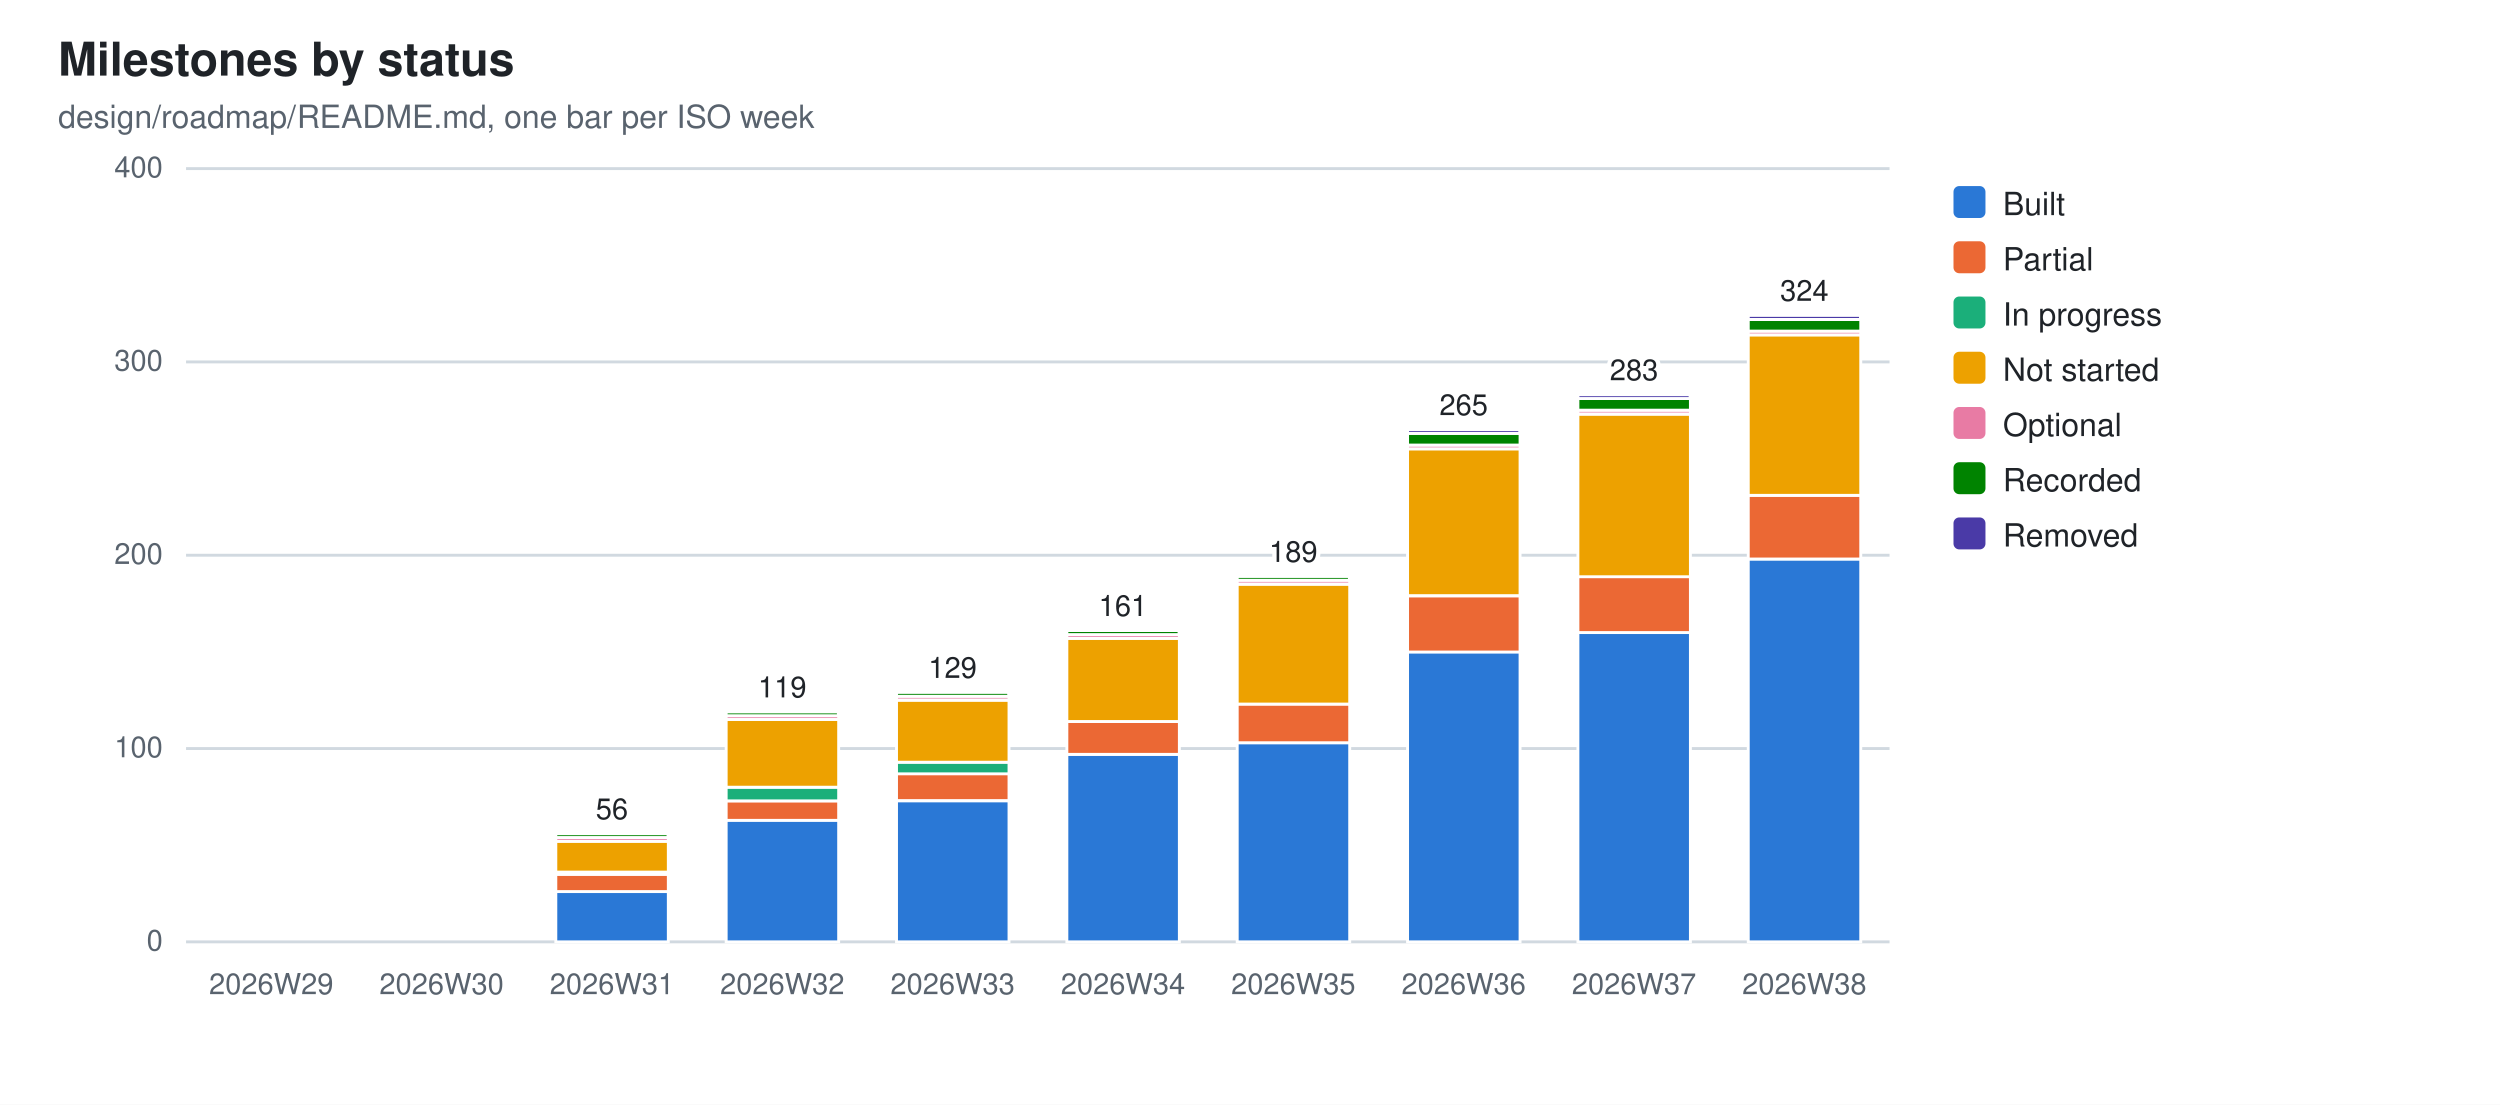
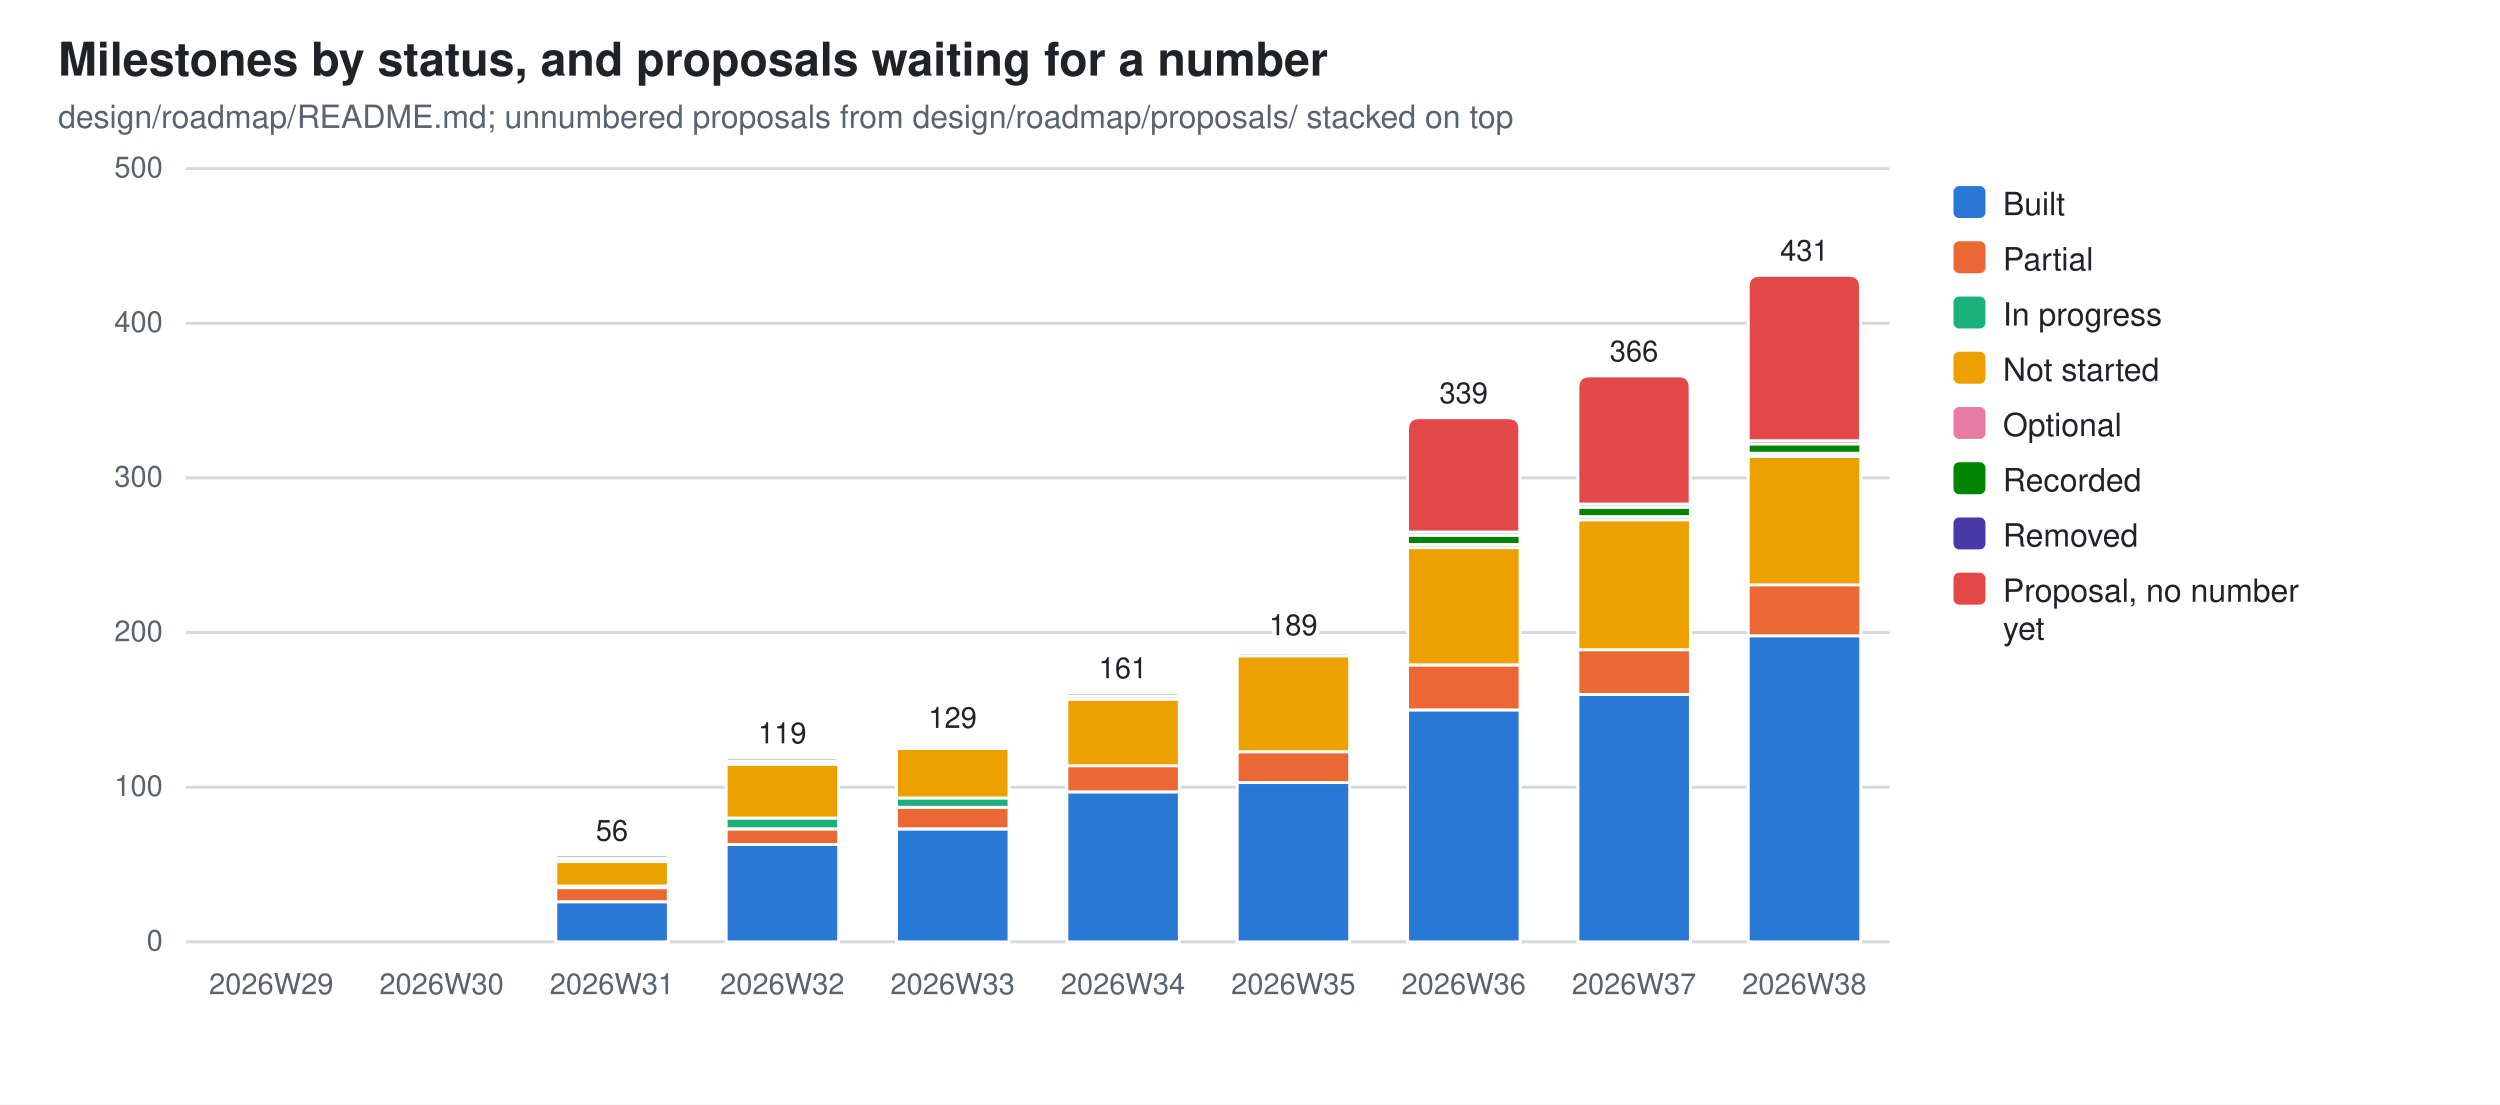
- <svg xmlns="http://www.w3.org/2000/svg" width="860" height="380" viewBox="0 0 860 380" role="img" aria-label="Milestones by status">
+ <svg xmlns="http://www.w3.org/2000/svg" width="860" height="380" viewBox="0 0 860 380" role="img" aria-label="Milestones by status, and proposals waiting for a number">
  <style>
  .bg{fill:#ffffff} .fg{fill:#1f2328} .mut{fill:#59636e} .grid{stroke:#d1d9e0}
  .seg{stroke:#ffffff;stroke-width:1}
  .val{paint-order:stroke;stroke:#ffffff;stroke-width:3px;stroke-linejoin:round}
-   .s0{fill:#2a78d6}  .s1{fill:#eb6834}  .s2{fill:#1baf7a}  .s3{fill:#eda100}  .s4{fill:#e87ba4}  .s5{fill:#008300}  .s6{fill:#4a3aa7}
+   .s0{fill:#2a78d6}  .s1{fill:#eb6834}  .s2{fill:#1baf7a}  .s3{fill:#eda100}  .s4{fill:#e87ba4}  .s5{fill:#008300}  .s6{fill:#4a3aa7}  .s7{fill:#e34948}
  @media (prefers-color-scheme: dark){
    .bg{fill:#0d1117} .fg{fill:#e6edf3} .mut{fill:#9198a1} .grid{stroke:#30363d}
-     .seg{stroke:#0d1117} .val{stroke:#0d1117} .s0{fill:#3987e5} .s1{fill:#d95926} .s2{fill:#199e70} .s3{fill:#c98500} .s4{fill:#d55181} .s5{fill:#008300} .s6{fill:#9085e9}}
+     .seg{stroke:#0d1117} .val{stroke:#0d1117} .s0{fill:#3987e5} .s1{fill:#d95926} .s2{fill:#199e70} .s3{fill:#c98500} .s4{fill:#d55181} .s5{fill:#008300} .s6{fill:#9085e9} .s7{fill:#e66767}}
  text{font-family:-apple-system,BlinkMacSystemFont,"Segoe UI",Helvetica,Arial,sans-serif}
</style>
  <rect class="bg" width="860" height="380" />
-   <text class="fg" x="20" y="26" font-size="16" font-weight="600">Milestones by status</text>
-   <text class="mut" x="20" y="44" font-size="11">design/roadmap/README.md, one bar per ISO week</text>
+   <text class="fg" x="20" y="26" font-size="16" font-weight="600">Milestones by status, and proposals waiting for a number</text>
+   <text class="mut" x="20" y="44" font-size="11">design/roadmap/README.md; unnumbered proposals from design/roadmap/proposals/ stacked on top</text>
  <line class="grid" x1="64" y1="324.0" x2="650.0" y2="324.0" stroke-width="1" />
  <text class="mut" x="56" y="327.0" font-size="10" text-anchor="end">0</text>
-   <line class="grid" x1="64" y1="257.5" x2="650.0" y2="257.5" stroke-width="1" />
-   <text class="mut" x="56" y="260.5" font-size="10" text-anchor="end">100</text>
-   <line class="grid" x1="64" y1="191.0" x2="650.0" y2="191.0" stroke-width="1" />
-   <text class="mut" x="56" y="194.0" font-size="10" text-anchor="end">200</text>
-   <line class="grid" x1="64" y1="124.5" x2="650.0" y2="124.5" stroke-width="1" />
-   <text class="mut" x="56" y="127.5" font-size="10" text-anchor="end">300</text>
+   <line class="grid" x1="64" y1="270.8" x2="650.0" y2="270.8" stroke-width="1" />
+   <text class="mut" x="56" y="273.8" font-size="10" text-anchor="end">100</text>
+   <line class="grid" x1="64" y1="217.6" x2="650.0" y2="217.6" stroke-width="1" />
+   <text class="mut" x="56" y="220.6" font-size="10" text-anchor="end">200</text>
+   <line class="grid" x1="64" y1="164.4" x2="650.0" y2="164.4" stroke-width="1" />
+   <text class="mut" x="56" y="167.4" font-size="10" text-anchor="end">300</text>
+   <line class="grid" x1="64" y1="111.2" x2="650.0" y2="111.2" stroke-width="1" />
+   <text class="mut" x="56" y="114.2" font-size="10" text-anchor="end">400</text>
  <line class="grid" x1="64" y1="58.0" x2="650.0" y2="58.0" stroke-width="1" />
-   <text class="mut" x="56" y="61.0" font-size="10" text-anchor="end">400</text>
+   <text class="mut" x="56" y="61.0" font-size="10" text-anchor="end">500</text>
  <text class="mut" x="93.3" y="342" font-size="10" text-anchor="middle">2026W29</text>
  <text class="mut" x="151.9" y="342" font-size="10" text-anchor="middle">2026W30</text>
-   <rect class="seg s0" x="191.2" y="306.7" width="38.7" height="17.3" />
-   <rect class="seg s1" x="191.2" y="300.7" width="38.7" height="6.0" />
-   <rect class="seg s2" x="191.2" y="300.1" width="38.7" height="0.7" />
-   <rect class="seg s3" x="191.2" y="289.4" width="38.7" height="10.6" />
-   <rect class="seg s4" x="191.2" y="288.1" width="38.7" height="1.3" />
-   <path class="seg s5" d="M191.2,288.1 V287.4 Q191.2,286.8 191.8,286.8 H229.2 Q229.8,286.8 229.8,287.4 V288.1 Z" />
+   <rect class="seg s0" x="191.2" y="310.2" width="38.7" height="13.8" />
+   <rect class="seg s1" x="191.2" y="305.4" width="38.7" height="4.8" />
+   <rect class="seg s2" x="191.2" y="304.8" width="38.7" height="0.5" />
+   <rect class="seg s3" x="191.2" y="296.3" width="38.7" height="8.5" />
+   <rect class="seg s4" x="191.2" y="295.3" width="38.7" height="1.1" />
+   <path class="seg s5" d="M191.2,295.3 V294.7 Q191.2,294.2 191.7,294.2 H229.3 Q229.8,294.2 229.8,294.7 V295.3 Z" />
  <text class="mut" x="210.5" y="342" font-size="10" text-anchor="middle">2026W31</text>
-   <text class="fg val" x="210.5" y="281.8" font-size="10" text-anchor="middle">56</text>
-   <rect class="seg s0" x="249.8" y="282.1" width="38.7" height="41.9" />
-   <rect class="seg s1" x="249.8" y="275.5" width="38.7" height="6.7" />
-   <rect class="seg s2" x="249.8" y="270.8" width="38.7" height="4.7" />
-   <rect class="seg s3" x="249.8" y="247.5" width="38.7" height="23.3" />
-   <rect class="seg s4" x="249.8" y="246.2" width="38.7" height="1.3" />
-   <path class="seg s5" d="M249.8,246.2 V245.5 Q249.8,244.9 250.4,244.9 H287.8 Q288.4,244.9 288.4,245.5 V246.2 Z" />
+   <text class="fg val" x="210.5" y="289.2" font-size="10" text-anchor="middle">56</text>
+   <rect class="seg s0" x="249.8" y="290.5" width="38.7" height="33.5" />
+   <rect class="seg s1" x="249.8" y="285.2" width="38.7" height="5.3" />
+   <rect class="seg s2" x="249.8" y="281.4" width="38.7" height="3.7" />
+   <rect class="seg s3" x="249.8" y="262.8" width="38.7" height="18.6" />
+   <rect class="seg s4" x="249.8" y="261.8" width="38.7" height="1.1" />
+   <path class="seg s5" d="M249.8,261.8 V261.2 Q249.8,260.7 250.3,260.7 H287.9 Q288.4,260.7 288.4,261.2 V261.8 Z" />
  <text class="mut" x="269.1" y="342" font-size="10" text-anchor="middle">2026W32</text>
-   <text class="fg val" x="269.1" y="239.9" font-size="10" text-anchor="middle">119</text>
-   <rect class="seg s0" x="308.4" y="275.5" width="38.7" height="48.5" />
-   <rect class="seg s1" x="308.4" y="266.1" width="38.7" height="9.3" />
-   <rect class="seg s2" x="308.4" y="262.2" width="38.7" height="4.0" />
-   <rect class="seg s3" x="308.4" y="240.9" width="38.7" height="21.3" />
-   <rect class="seg s4" x="308.4" y="239.5" width="38.7" height="1.3" />
-   <path class="seg s5" d="M308.4,239.5 V238.9 Q308.4,238.2 309.0,238.2 H346.4 Q347.0,238.2 347.0,238.9 V239.5 Z" />
+   <text class="fg val" x="269.1" y="255.7" font-size="10" text-anchor="middle">119</text>
+   <rect class="seg s0" x="308.4" y="285.2" width="38.7" height="38.8" />
+   <rect class="seg s1" x="308.4" y="277.7" width="38.7" height="7.4" />
+   <rect class="seg s2" x="308.4" y="274.5" width="38.7" height="3.2" />
+   <rect class="seg s3" x="308.4" y="257.5" width="38.7" height="17.0" />
+   <rect class="seg s4" x="308.4" y="256.4" width="38.7" height="1.1" />
+   <path class="seg s5" d="M308.4,256.4 V255.9 Q308.4,255.4 308.9,255.4 H346.5 Q347.0,255.4 347.0,255.9 V256.4 Z" />
  <text class="mut" x="327.7" y="342" font-size="10" text-anchor="middle">2026W33</text>
-   <text class="fg val" x="327.7" y="233.2" font-size="10" text-anchor="middle">129</text>
-   <rect class="seg s0" x="367.0" y="259.5" width="38.7" height="64.5" />
-   <rect class="seg s1" x="367.0" y="248.2" width="38.7" height="11.3" />
-   <rect class="seg s3" x="367.0" y="219.6" width="38.7" height="28.6" />
-   <rect class="seg s4" x="367.0" y="218.3" width="38.7" height="1.3" />
-   <path class="seg s5" d="M367.0,218.3 V217.6 Q367.0,216.9 367.6,216.9 H405.0 Q405.6,216.9 405.6,217.6 V218.3 Z" />
+   <text class="fg val" x="327.7" y="250.4" font-size="10" text-anchor="middle">129</text>
+   <rect class="seg s0" x="367.0" y="272.4" width="38.7" height="51.6" />
+   <rect class="seg s1" x="367.0" y="263.4" width="38.7" height="9.0" />
+   <rect class="seg s3" x="367.0" y="240.5" width="38.7" height="22.9" />
+   <rect class="seg s4" x="367.0" y="239.4" width="38.7" height="1.1" />
+   <path class="seg s5" d="M367.0,239.4 V238.9 Q367.0,238.3 367.5,238.3 H405.1 Q405.6,238.3 405.6,238.9 V239.4 Z" />
  <text class="mut" x="386.3" y="342" font-size="10" text-anchor="middle">2026W34</text>
-   <text class="fg val" x="386.3" y="211.9" font-size="10" text-anchor="middle">161</text>
-   <rect class="seg s0" x="425.6" y="255.5" width="38.7" height="68.5" />
-   <rect class="seg s1" x="425.6" y="242.2" width="38.7" height="13.3" />
-   <rect class="seg s3" x="425.6" y="201.0" width="38.7" height="41.2" />
-   <rect class="seg s4" x="425.6" y="199.6" width="38.7" height="1.3" />
-   <path class="seg s5" d="M425.6,199.6 V199.0 Q425.6,198.3 426.2,198.3 H463.6 Q464.2,198.3 464.2,199.0 V199.6 Z" />
+   <text class="fg val" x="386.3" y="233.3" font-size="10" text-anchor="middle">161</text>
+   <rect class="seg s0" x="425.6" y="269.2" width="38.7" height="54.8" />
+   <rect class="seg s1" x="425.6" y="258.6" width="38.7" height="10.6" />
+   <rect class="seg s3" x="425.6" y="225.6" width="38.7" height="33.0" />
+   <rect class="seg s4" x="425.6" y="224.5" width="38.7" height="1.1" />
+   <path class="seg s5" d="M425.6,224.5 V224.0 Q425.6,223.5 426.1,223.5 H463.7 Q464.2,223.5 464.2,224.0 V224.5 Z" />
  <text class="mut" x="444.9" y="342" font-size="10" text-anchor="middle">2026W35</text>
-   <text class="fg val" x="444.9" y="193.3" font-size="10" text-anchor="middle">189</text>
-   <rect class="seg s0" x="484.2" y="224.2" width="38.7" height="99.8" />
-   <rect class="seg s1" x="484.2" y="205.0" width="38.7" height="19.3" />
-   <rect class="seg s3" x="484.2" y="154.4" width="38.7" height="50.5" />
-   <rect class="seg s4" x="484.2" y="153.1" width="38.7" height="1.3" />
-   <rect class="seg s5" x="484.2" y="149.1" width="38.7" height="4.0" />
-   <path class="seg s6" d="M484.2,149.1 V148.4 Q484.2,147.8 484.8,147.8 H522.2 Q522.8,147.8 522.8,148.4 V149.1 Z" />
+   <text class="fg val" x="444.9" y="218.5" font-size="10" text-anchor="middle">189</text>
+   <rect class="seg s0" x="484.2" y="244.2" width="38.7" height="79.8" />
+   <rect class="seg s1" x="484.2" y="228.8" width="38.7" height="15.4" />
+   <rect class="seg s3" x="484.2" y="188.3" width="38.7" height="40.4" />
+   <rect class="seg s4" x="484.2" y="187.3" width="38.7" height="1.1" />
+   <rect class="seg s5" x="484.2" y="184.1" width="38.7" height="3.2" />
+   <rect class="seg s6" x="484.2" y="183.0" width="38.7" height="1.1" />
+   <path class="seg s7" d="M484.2,183.0 V147.7 Q484.2,143.7 488.2,143.7 H518.8 Q522.8,143.7 522.8,147.7 V183.0 Z" />
  <text class="mut" x="503.5" y="342" font-size="10" text-anchor="middle">2026W36</text>
-   <text class="fg val" x="503.5" y="142.8" font-size="10" text-anchor="middle">265</text>
-   <rect class="seg s0" x="542.8" y="217.6" width="38.7" height="106.4" />
-   <rect class="seg s1" x="542.8" y="198.3" width="38.7" height="19.3" />
-   <rect class="seg s3" x="542.8" y="142.5" width="38.7" height="55.9" />
-   <rect class="seg s4" x="542.8" y="141.1" width="38.7" height="1.3" />
-   <rect class="seg s5" x="542.8" y="137.1" width="38.7" height="4.0" />
-   <path class="seg s6" d="M542.8,137.1 V136.5 Q542.8,135.8 543.4,135.8 H580.8 Q581.4,135.8 581.4,136.5 V137.1 Z" />
+   <text class="fg val" x="503.5" y="138.7" font-size="10" text-anchor="middle">339</text>
+   <rect class="seg s0" x="542.8" y="238.9" width="38.7" height="85.1" />
+   <rect class="seg s1" x="542.8" y="223.5" width="38.7" height="15.4" />
+   <rect class="seg s3" x="542.8" y="178.8" width="38.7" height="44.7" />
+   <rect class="seg s4" x="542.8" y="177.7" width="38.7" height="1.1" />
+   <rect class="seg s5" x="542.8" y="174.5" width="38.7" height="3.2" />
+   <rect class="seg s6" x="542.8" y="173.4" width="38.7" height="1.1" />
+   <path class="seg s7" d="M542.8,173.4 V133.3 Q542.8,129.3 546.8,129.3 H577.4 Q581.4,129.3 581.4,133.3 V173.4 Z" />
  <text class="mut" x="562.1" y="342" font-size="10" text-anchor="middle">2026W37</text>
-   <text class="fg val" x="562.1" y="130.8" font-size="10" text-anchor="middle">283</text>
-   <rect class="seg s0" x="601.4" y="192.3" width="38.7" height="131.7" />
-   <rect class="seg s1" x="601.4" y="170.4" width="38.7" height="21.9" />
-   <rect class="seg s3" x="601.4" y="115.2" width="38.7" height="55.2" />
-   <rect class="seg s4" x="601.4" y="113.9" width="38.7" height="1.3" />
-   <rect class="seg s5" x="601.4" y="109.9" width="38.7" height="4.0" />
-   <path class="seg s6" d="M601.4,109.9 V109.2 Q601.4,108.5 602.0,108.5 H639.4 Q640.0,108.5 640.0,109.2 V109.9 Z" />
+   <text class="fg val" x="562.1" y="124.3" font-size="10" text-anchor="middle">366</text>
+   <rect class="seg s0" x="601.4" y="218.7" width="38.7" height="105.3" />
+   <rect class="seg s1" x="601.4" y="201.1" width="38.7" height="17.6" />
+   <rect class="seg s3" x="601.4" y="157.0" width="38.7" height="44.2" />
+   <rect class="seg s4" x="601.4" y="155.9" width="38.7" height="1.1" />
+   <rect class="seg s5" x="601.4" y="152.7" width="38.7" height="3.2" />
+   <rect class="seg s6" x="601.4" y="151.6" width="38.7" height="1.1" />
+   <path class="seg s7" d="M601.4,151.6 V98.7 Q601.4,94.7 605.4,94.7 H636.0 Q640.0,94.7 640.0,98.7 V151.6 Z" />
  <text class="mut" x="620.7" y="342" font-size="10" text-anchor="middle">2026W38</text>
-   <text class="fg val" x="620.7" y="103.5" font-size="10" text-anchor="middle">324</text>
+   <text class="fg val" x="620.7" y="89.7" font-size="10" text-anchor="middle">431</text>
  <rect class="s0" x="672" y="64" width="11" height="11" rx="2" />
  <text class="fg" y="74" font-size="11">
    <tspan x="689" dy="0">Built</tspan>
  </text>
  <rect class="s1" x="672" y="83" width="11" height="11" rx="2" />
  <text class="fg" y="93" font-size="11">
    <tspan x="689" dy="0">Partial</tspan>
  </text>
  <rect class="s2" x="672" y="102" width="11" height="11" rx="2" />
  <text class="fg" y="112" font-size="11">
    <tspan x="689" dy="0">In progress</tspan>
  </text>
  <rect class="s3" x="672" y="121" width="11" height="11" rx="2" />
  <text class="fg" y="131" font-size="11">
    <tspan x="689" dy="0">Not started</tspan>
  </text>
  <rect class="s4" x="672" y="140" width="11" height="11" rx="2" />
  <text class="fg" y="150" font-size="11">
    <tspan x="689" dy="0">Optional</tspan>
  </text>
  <rect class="s5" x="672" y="159" width="11" height="11" rx="2" />
  <text class="fg" y="169" font-size="11">
    <tspan x="689" dy="0">Recorded</tspan>
  </text>
  <rect class="s6" x="672" y="178" width="11" height="11" rx="2" />
  <text class="fg" y="188" font-size="11">
    <tspan x="689" dy="0">Removed</tspan>
  </text>
+   <rect class="s7" x="672" y="197" width="11" height="11" rx="2" />
+   <text class="fg" y="207" font-size="11">
+     <tspan x="689" dy="0">Proposal, no number</tspan>
+     <tspan x="689" dy="13">yet</tspan>
+   </text>
</svg>
